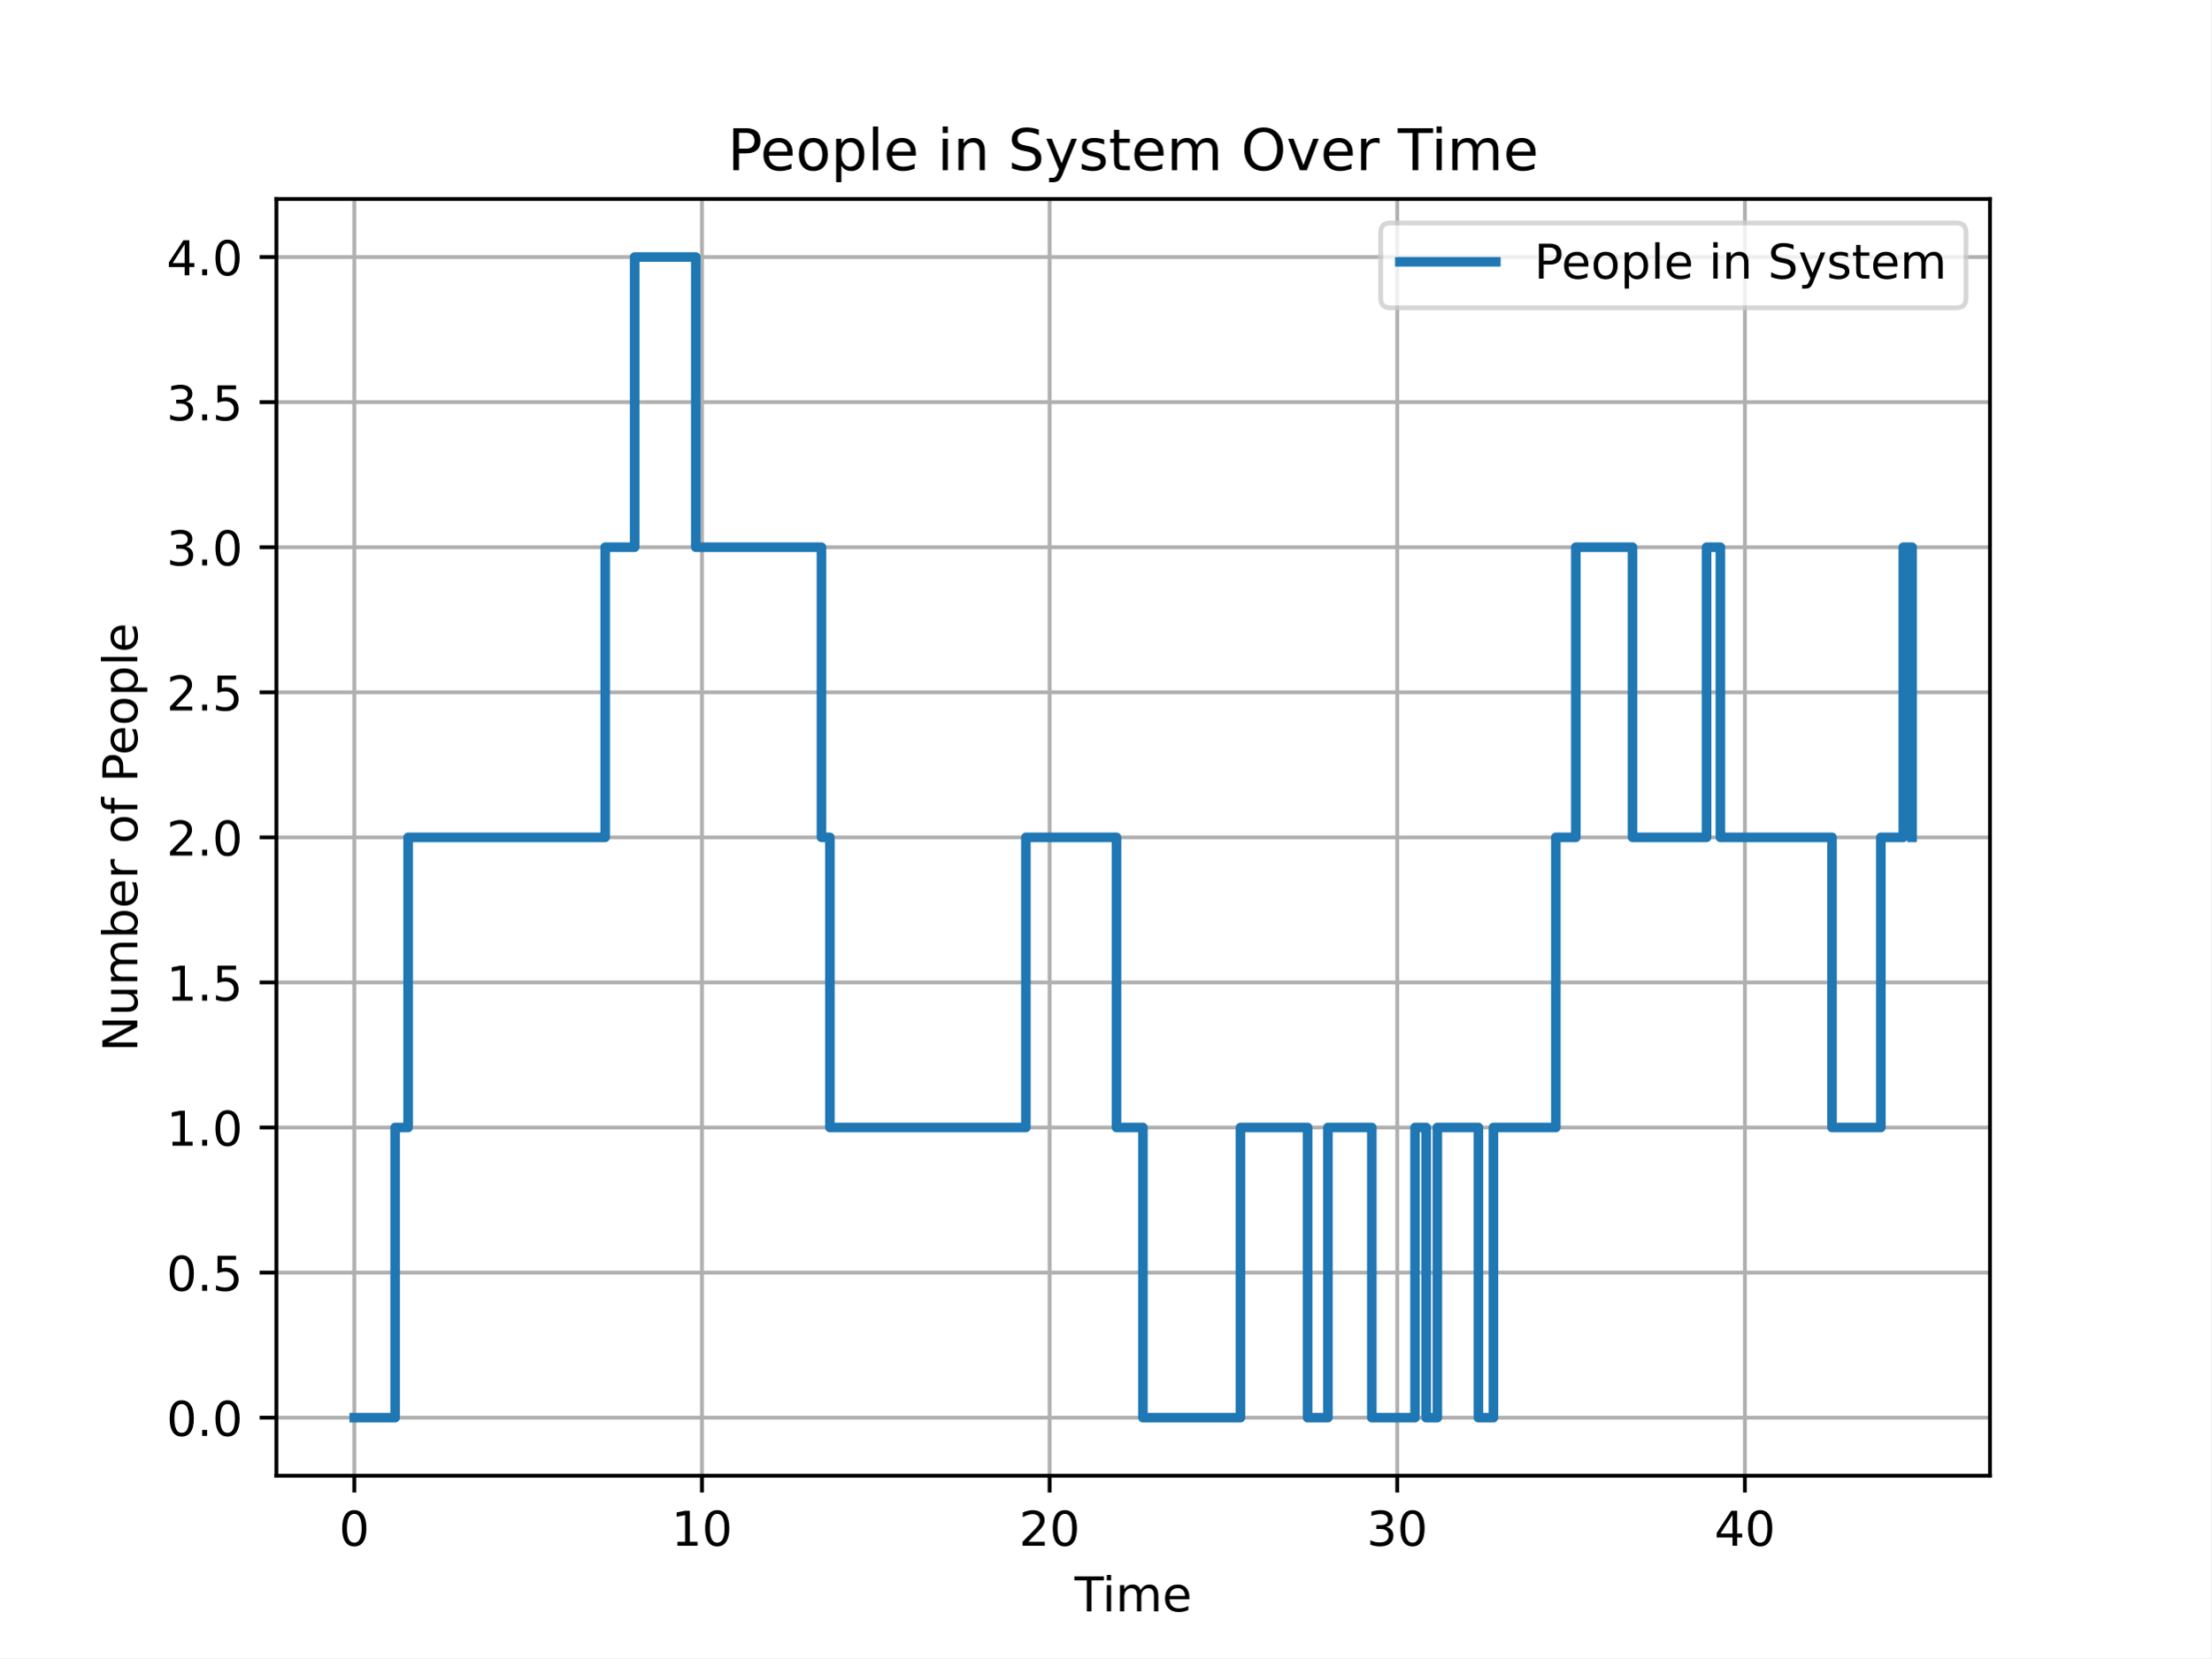
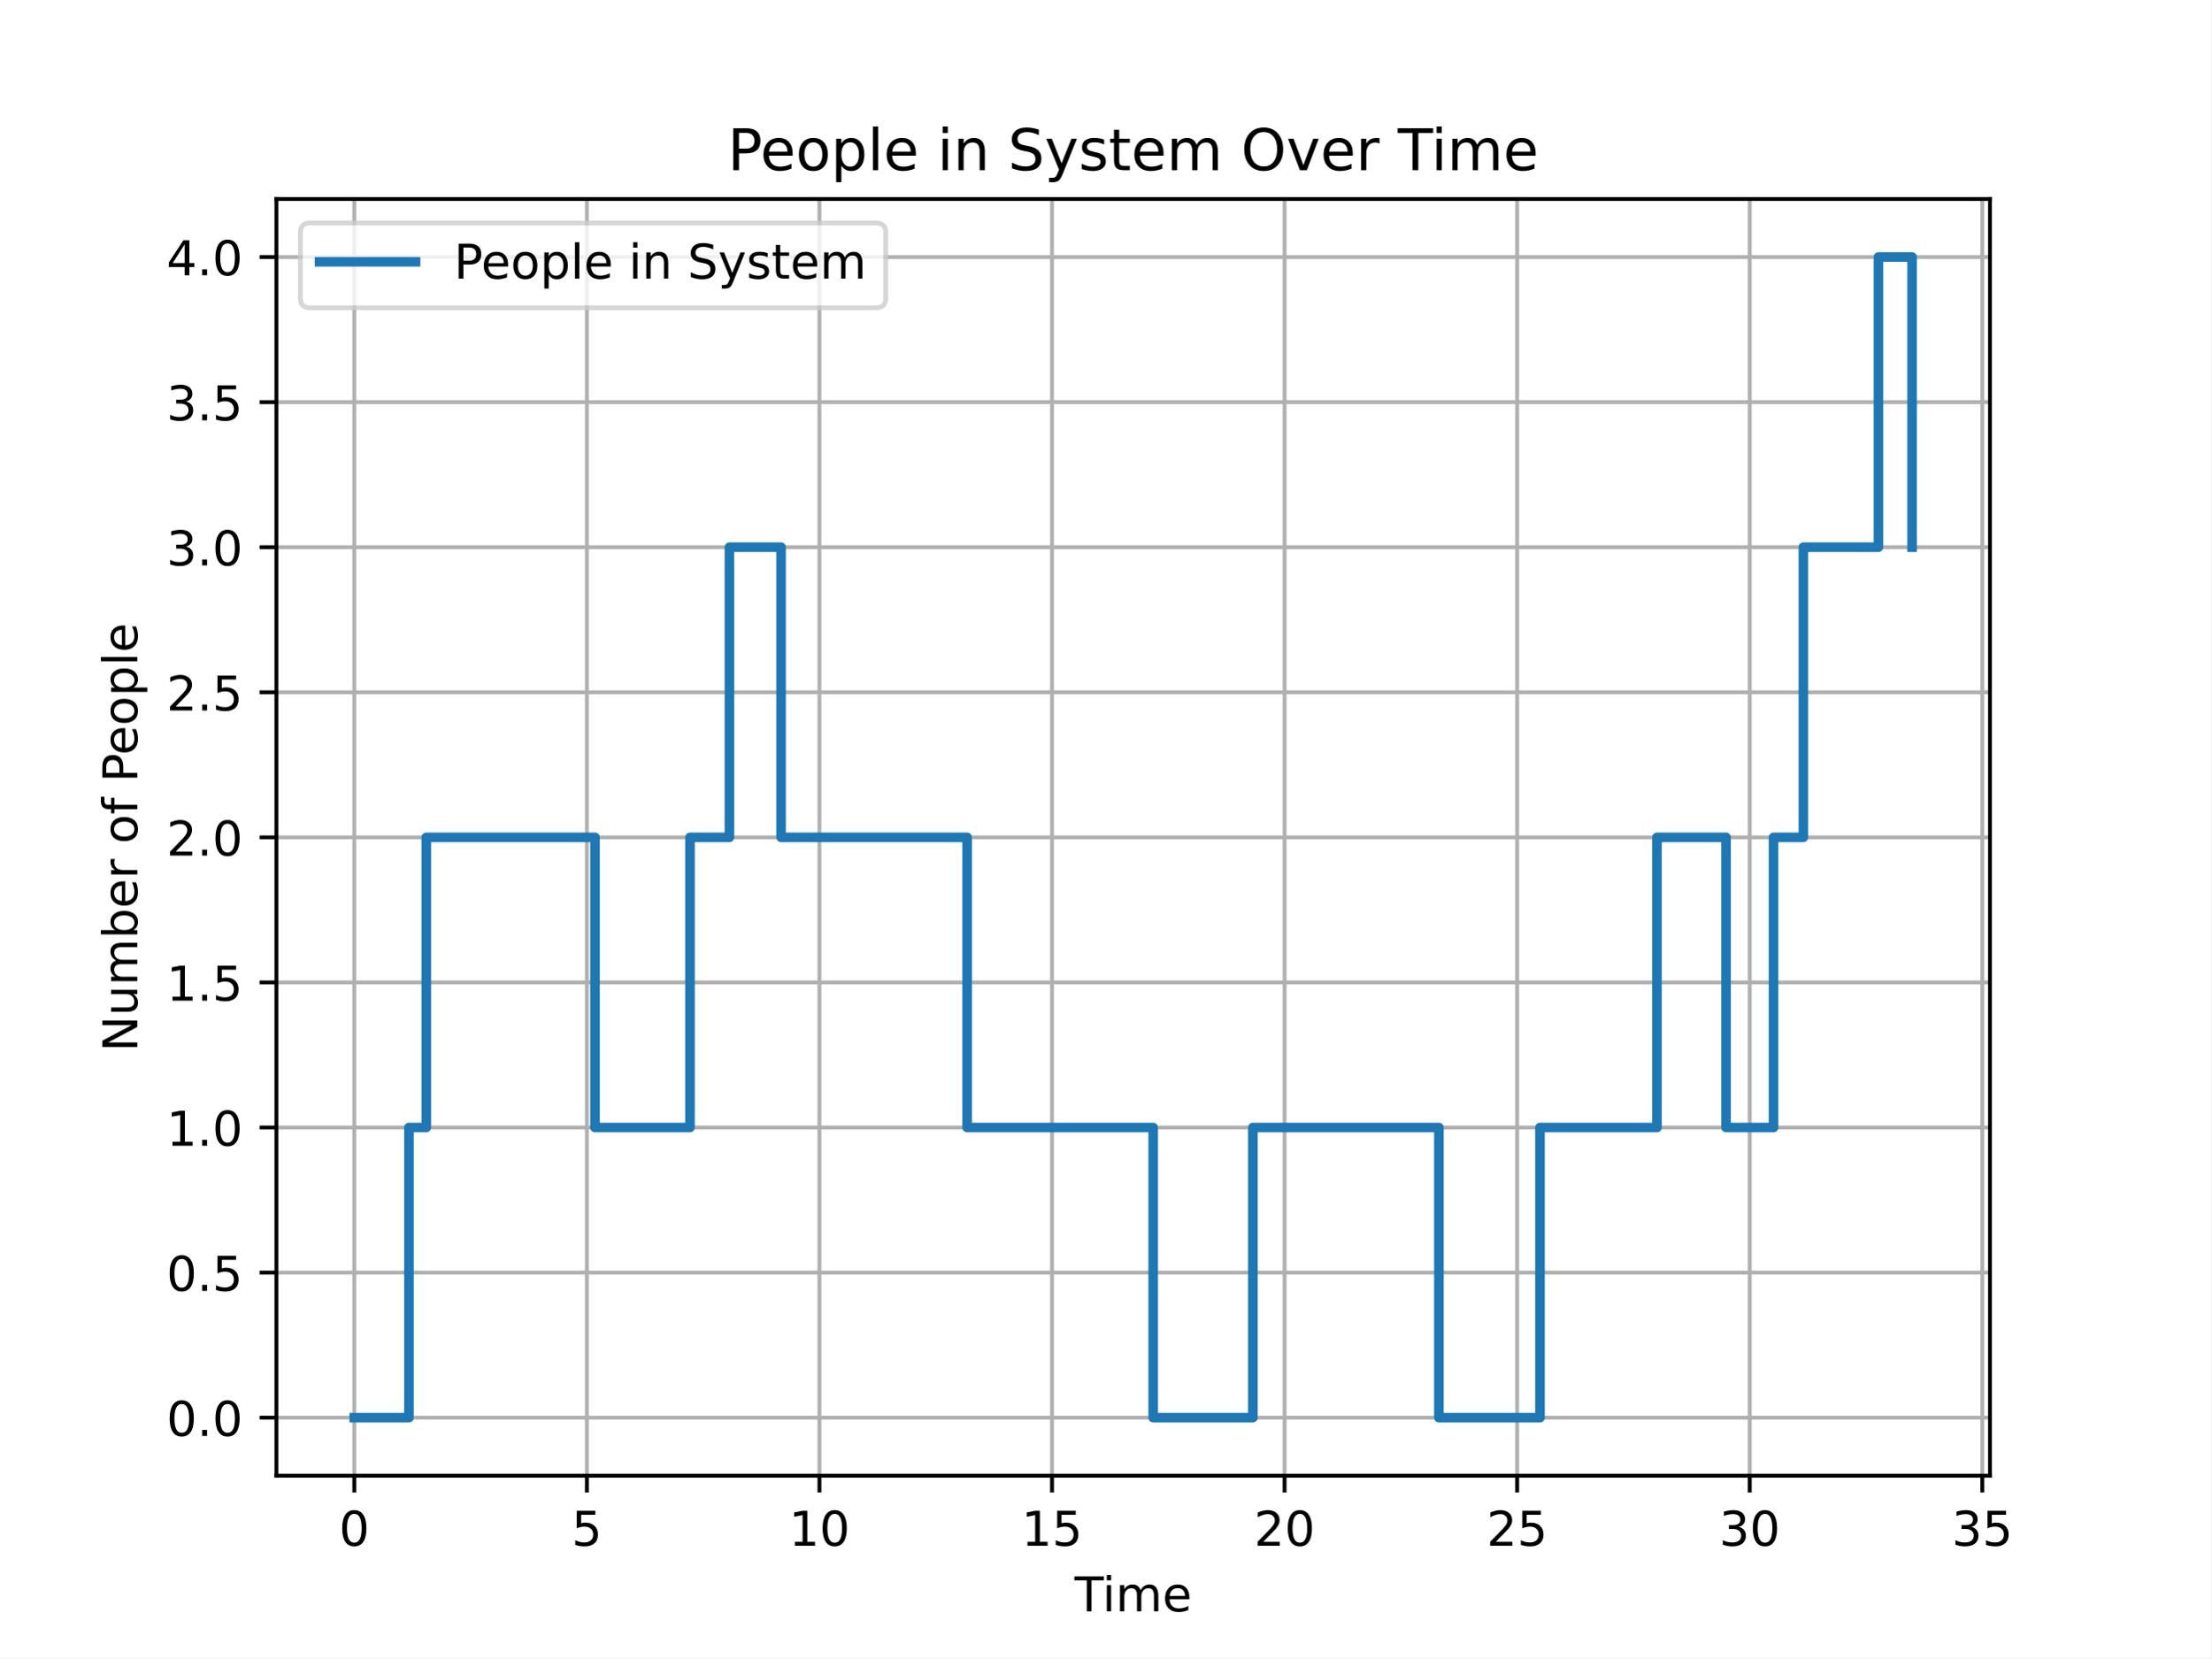
<svg xmlns="http://www.w3.org/2000/svg" xmlns:xlink="http://www.w3.org/1999/xlink" width="460.8pt" height="345.6pt" viewBox="0 0 460.8 345.6" version="1.1">
  <defs>
    <style type="text/css">*{stroke-linejoin: round; stroke-linecap: butt}</style>
  </defs>
  <g id="figure_1">
    <g id="patch_1">
      <path d="M 0 345.6  L 460.8 345.6  L 460.8 0  L 0 0  z " style="fill: #ffffff" />
    </g>
    <g id="axes_1">
      <g id="patch_2">
        <path d="M 57.6 307.584  L 414.72 307.584  L 414.72 41.472  L 57.6 41.472  z " style="fill: #ffffff" />
      </g>
      <g id="matplotlib.axis_1">
        <g id="xtick_1">
          <g id="line2d_1">
-             <path d="M 73.833 307.584  L 73.833 41.472  " clip-path="url(#p3718db6908)" style="fill: none; stroke: #b0b0b0; stroke-width: 0.8; stroke-linecap: square" />
+             <path d="M 73.833 307.584  L 73.833 41.472  " clip-path="url(#p8bc1767e5f)" style="fill: none; stroke: #b0b0b0; stroke-width: 0.8; stroke-linecap: square" />
          </g>
          <g id="line2d_2">
            <defs>
-               <path id="m9153ac87b7" d="M 0 0  L 0 3.5  " style="stroke: #000000; stroke-width: 0.8" />
+               <path id="md05940ccfe" d="M 0 0  L 0 3.5  " style="stroke: #000000; stroke-width: 0.8" />
            </defs>
            <g>
-               <use xlink:href="#m9153ac87b7" x="73.833" y="307.584" style="stroke: #000000; stroke-width: 0.8" />
+               <use xlink:href="#md05940ccfe" x="73.833" y="307.584" style="stroke: #000000; stroke-width: 0.8" />
            </g>
          </g>
          <g id="text_1">
            <g transform="translate(70.65148 322.1824) scale(0.1 -0.1)">
              <defs>
                <path id="DejaVuSans-30" d="M 2034 4250  Q 1547 4250 1301 3770  Q 1056 3291 1056 2328  Q 1056 1369 1301 889  Q 1547 409 2034 409  Q 2525 409 2770 889  Q 3016 1369 3016 2328  Q 3016 3291 2770 3770  Q 2525 4250 2034 4250  z M 2034 4750  Q 2819 4750 3233 4129  Q 3647 3509 3647 2328  Q 3647 1150 3233 529  Q 2819 -91 2034 -91  Q 1250 -91 836 529  Q 422 1150 422 2328  Q 422 3509 836 4129  Q 1250 4750 2034 4750  z " transform="scale(0.015625)" />
              </defs>
              <use xlink:href="#DejaVuSans-30" />
            </g>
          </g>
        </g>
        <g id="xtick_2">
          <g id="line2d_3">
-             <path d="M 146.285 307.584  L 146.285 41.472  " clip-path="url(#p3718db6908)" style="fill: none; stroke: #b0b0b0; stroke-width: 0.8; stroke-linecap: square" />
+             <path d="M 122.303 307.584  L 122.303 41.472  " clip-path="url(#p8bc1767e5f)" style="fill: none; stroke: #b0b0b0; stroke-width: 0.8; stroke-linecap: square" />
          </g>
          <g id="line2d_4">
            <g>
-               <use xlink:href="#m9153ac87b7" x="146.285" y="307.584" style="stroke: #000000; stroke-width: 0.8" />
+               <use xlink:href="#md05940ccfe" x="122.303" y="307.584" style="stroke: #000000; stroke-width: 0.8" />
            </g>
          </g>
          <g id="text_2">
-             <g transform="translate(139.9229 322.1824) scale(0.1 -0.1)">
+             <g transform="translate(119.1213 322.1824) scale(0.1 -0.1)">
+               <defs>
+                 <path id="DejaVuSans-35" d="M 691 4666  L 3169 4666  L 3169 4134  L 1269 4134  L 1269 2991  Q 1406 3038 1543 3061  Q 1681 3084 1819 3084  Q 2600 3084 3056 2656  Q 3513 2228 3513 1497  Q 3513 744 3044 326  Q 2575 -91 1722 -91  Q 1428 -91 1123 -41  Q 819 9 494 109  L 494 744  Q 775 591 1075 516  Q 1375 441 1709 441  Q 2250 441 2565 725  Q 2881 1009 2881 1497  Q 2881 1984 2565 2268  Q 2250 2553 1709 2553  Q 1456 2553 1204 2497  Q 953 2441 691 2322  L 691 4666  z " transform="scale(0.015625)" />
+               </defs>
+               <use xlink:href="#DejaVuSans-35" />
+             </g>
+           </g>
+         </g>
+         <g id="xtick_3">
+           <g id="line2d_5">
+             <path d="M 170.772 307.584  L 170.772 41.472  " clip-path="url(#p8bc1767e5f)" style="fill: none; stroke: #b0b0b0; stroke-width: 0.8; stroke-linecap: square" />
+           </g>
+           <g id="line2d_6">
+             <g>
+               <use xlink:href="#md05940ccfe" x="170.772" y="307.584" style="stroke: #000000; stroke-width: 0.8" />
+             </g>
+           </g>
+           <g id="text_3">
+             <g transform="translate(164.4099 322.1824) scale(0.1 -0.1)">
              <defs>
                <path id="DejaVuSans-31" d="M 794 531  L 1825 531  L 1825 4091  L 703 3866  L 703 4441  L 1819 4666  L 2450 4666  L 2450 531  L 3481 531  L 3481 0  L 794 0  L 794 531  z " transform="scale(0.015625)" />
              </defs>
              <use xlink:href="#DejaVuSans-31" />
              <use xlink:href="#DejaVuSans-30" x="63.623" />
            </g>
          </g>
        </g>
-         <g id="xtick_3">
-           <g id="line2d_5">
-             <path d="M 218.738 307.584  L 218.738 41.472  " clip-path="url(#p3718db6908)" style="fill: none; stroke: #b0b0b0; stroke-width: 0.8; stroke-linecap: square" />
-           </g>
-           <g id="line2d_6">
-             <g>
-               <use xlink:href="#m9153ac87b7" x="218.738" y="307.584" style="stroke: #000000; stroke-width: 0.8" />
-             </g>
-           </g>
-           <g id="text_3">
-             <g transform="translate(212.3755 322.1824) scale(0.1 -0.1)">
+         <g id="xtick_4">
+           <g id="line2d_7">
+             <path d="M 219.242 307.584  L 219.242 41.472  " clip-path="url(#p8bc1767e5f)" style="fill: none; stroke: #b0b0b0; stroke-width: 0.8; stroke-linecap: square" />
+           </g>
+           <g id="line2d_8">
+             <g>
+               <use xlink:href="#md05940ccfe" x="219.242" y="307.584" style="stroke: #000000; stroke-width: 0.8" />
+             </g>
+           </g>
+           <g id="text_4">
+             <g transform="translate(212.8798 322.1824) scale(0.1 -0.1)">
+               <use xlink:href="#DejaVuSans-31" />
+               <use xlink:href="#DejaVuSans-35" x="63.623" />
+             </g>
+           </g>
+         </g>
+         <g id="xtick_5">
+           <g id="line2d_9">
+             <path d="M 267.712 307.584  L 267.712 41.472  " clip-path="url(#p8bc1767e5f)" style="fill: none; stroke: #b0b0b0; stroke-width: 0.8; stroke-linecap: square" />
+           </g>
+           <g id="line2d_10">
+             <g>
+               <use xlink:href="#md05940ccfe" x="267.712" y="307.584" style="stroke: #000000; stroke-width: 0.8" />
+             </g>
+           </g>
+           <g id="text_5">
+             <g transform="translate(261.3497 322.1824) scale(0.1 -0.1)">
              <defs>
                <path id="DejaVuSans-32" d="M 1228 531  L 3431 531  L 3431 0  L 469 0  L 469 531  Q 828 903 1448 1529  Q 2069 2156 2228 2338  Q 2531 2678 2651 2914  Q 2772 3150 2772 3378  Q 2772 3750 2511 3984  Q 2250 4219 1831 4219  Q 1534 4219 1204 4116  Q 875 4013 500 3803  L 500 4441  Q 881 4594 1212 4672  Q 1544 4750 1819 4750  Q 2544 4750 2975 4387  Q 3406 4025 3406 3419  Q 3406 3131 3298 2873  Q 3191 2616 2906 2266  Q 2828 2175 2409 1742  Q 1991 1309 1228 531  z " transform="scale(0.015625)" />
              </defs>
              <use xlink:href="#DejaVuSans-32" />
              <use xlink:href="#DejaVuSans-30" x="63.623" />
            </g>
          </g>
        </g>
-         <g id="xtick_4">
-           <g id="line2d_7">
-             <path d="M 291.191 307.584  L 291.191 41.472  " clip-path="url(#p3718db6908)" style="fill: none; stroke: #b0b0b0; stroke-width: 0.8; stroke-linecap: square" />
-           </g>
-           <g id="line2d_8">
-             <g>
-               <use xlink:href="#m9153ac87b7" x="291.191" y="307.584" style="stroke: #000000; stroke-width: 0.8" />
-             </g>
-           </g>
-           <g id="text_4">
-             <g transform="translate(284.8282 322.1824) scale(0.1 -0.1)">
+         <g id="xtick_6">
+           <g id="line2d_11">
+             <path d="M 316.182 307.584  L 316.182 41.472  " clip-path="url(#p8bc1767e5f)" style="fill: none; stroke: #b0b0b0; stroke-width: 0.8; stroke-linecap: square" />
+           </g>
+           <g id="line2d_12">
+             <g>
+               <use xlink:href="#md05940ccfe" x="316.182" y="307.584" style="stroke: #000000; stroke-width: 0.8" />
+             </g>
+           </g>
+           <g id="text_6">
+             <g transform="translate(309.8195 322.1824) scale(0.1 -0.1)">
+               <use xlink:href="#DejaVuSans-32" />
+               <use xlink:href="#DejaVuSans-35" x="63.623" />
+             </g>
+           </g>
+         </g>
+         <g id="xtick_7">
+           <g id="line2d_13">
+             <path d="M 364.652 307.584  L 364.652 41.472  " clip-path="url(#p8bc1767e5f)" style="fill: none; stroke: #b0b0b0; stroke-width: 0.8; stroke-linecap: square" />
+           </g>
+           <g id="line2d_14">
+             <g>
+               <use xlink:href="#md05940ccfe" x="364.652" y="307.584" style="stroke: #000000; stroke-width: 0.8" />
+             </g>
+           </g>
+           <g id="text_7">
+             <g transform="translate(358.2894 322.1824) scale(0.1 -0.1)">
              <defs>
                <path id="DejaVuSans-33" d="M 2597 2516  Q 3050 2419 3304 2112  Q 3559 1806 3559 1356  Q 3559 666 3084 287  Q 2609 -91 1734 -91  Q 1441 -91 1130 -33  Q 819 25 488 141  L 488 750  Q 750 597 1062 519  Q 1375 441 1716 441  Q 2309 441 2620 675  Q 2931 909 2931 1356  Q 2931 1769 2642 2001  Q 2353 2234 1838 2234  L 1294 2234  L 1294 2753  L 1863 2753  Q 2328 2753 2575 2939  Q 2822 3125 2822 3475  Q 2822 3834 2567 4026  Q 2313 4219 1838 4219  Q 1578 4219 1281 4162  Q 984 4106 628 3988  L 628 4550  Q 988 4650 1302 4700  Q 1616 4750 1894 4750  Q 2613 4750 3031 4423  Q 3450 4097 3450 3541  Q 3450 3153 3228 2886  Q 3006 2619 2597 2516  z " transform="scale(0.015625)" />
              </defs>
              <use xlink:href="#DejaVuSans-33" />
              <use xlink:href="#DejaVuSans-30" x="63.623" />
            </g>
          </g>
        </g>
-         <g id="xtick_5">
-           <g id="line2d_9">
-             <path d="M 363.643 307.584  L 363.643 41.472  " clip-path="url(#p3718db6908)" style="fill: none; stroke: #b0b0b0; stroke-width: 0.8; stroke-linecap: square" />
-           </g>
-           <g id="line2d_10">
-             <g>
-               <use xlink:href="#m9153ac87b7" x="363.643" y="307.584" style="stroke: #000000; stroke-width: 0.8" />
-             </g>
-           </g>
-           <g id="text_5">
-             <g transform="translate(357.2809 322.1824) scale(0.1 -0.1)">
-               <defs>
-                 <path id="DejaVuSans-34" d="M 2419 4116  L 825 1625  L 2419 1625  L 2419 4116  z M 2253 4666  L 3047 4666  L 3047 1625  L 3713 1625  L 3713 1100  L 3047 1100  L 3047 0  L 2419 0  L 2419 1100  L 313 1100  L 313 1709  L 2253 4666  z " transform="scale(0.015625)" />
-               </defs>
-               <use xlink:href="#DejaVuSans-34" />
-               <use xlink:href="#DejaVuSans-30" x="63.623" />
-             </g>
-           </g>
-         </g>
-         <g id="text_6">
+         <g id="xtick_8">
+           <g id="line2d_15">
+             <path d="M 413.122 307.584  L 413.122 41.472  " clip-path="url(#p8bc1767e5f)" style="fill: none; stroke: #b0b0b0; stroke-width: 0.8; stroke-linecap: square" />
+           </g>
+           <g id="line2d_16">
+             <g>
+               <use xlink:href="#md05940ccfe" x="413.122" y="307.584" style="stroke: #000000; stroke-width: 0.8" />
+             </g>
+           </g>
+           <g id="text_8">
+             <g transform="translate(406.7593 322.1824) scale(0.1 -0.1)">
+               <use xlink:href="#DejaVuSans-33" />
+               <use xlink:href="#DejaVuSans-35" x="63.623" />
+             </g>
+           </g>
+         </g>
+         <g id="text_9">
          <g transform="translate(223.9264 335.8606) scale(0.1 -0.1)">
            <defs>
              <path id="DejaVuSans-54" d="M -19 4666  L 3928 4666  L 3928 4134  L 2272 4134  L 2272 0  L 1638 0  L 1638 4134  L -19 4134  L -19 4666  z " transform="scale(0.015625)" />
              <path id="DejaVuSans-69" d="M 603 3500  L 1178 3500  L 1178 0  L 603 0  L 603 3500  z M 603 4863  L 1178 4863  L 1178 4134  L 603 4134  L 603 4863  z " transform="scale(0.015625)" />
              <path id="DejaVuSans-6d" d="M 3328 2828  Q 3544 3216 3844 3400  Q 4144 3584 4550 3584  Q 5097 3584 5394 3201  Q 5691 2819 5691 2113  L 5691 0  L 5113 0  L 5113 2094  Q 5113 2597 4934 2840  Q 4756 3084 4391 3084  Q 3944 3084 3684 2787  Q 3425 2491 3425 1978  L 3425 0  L 2847 0  L 2847 2094  Q 2847 2600 2669 2842  Q 2491 3084 2119 3084  Q 1678 3084 1418 2786  Q 1159 2488 1159 1978  L 1159 0  L 581 0  L 581 3500  L 1159 3500  L 1159 2956  Q 1356 3278 1631 3431  Q 1906 3584 2284 3584  Q 2666 3584 2933 3390  Q 3200 3197 3328 2828  z " transform="scale(0.015625)" />
              <path id="DejaVuSans-65" d="M 3597 1894  L 3597 1613  L 953 1613  Q 991 1019 1311 708  Q 1631 397 2203 397  Q 2534 397 2845 478  Q 3156 559 3463 722  L 3463 178  Q 3153 47 2828 -22  Q 2503 -91 2169 -91  Q 1331 -91 842 396  Q 353 884 353 1716  Q 353 2575 817 3079  Q 1281 3584 2069 3584  Q 2775 3584 3186 3129  Q 3597 2675 3597 1894  z M 3022 2063  Q 3016 2534 2758 2815  Q 2500 3097 2075 3097  Q 1594 3097 1305 2825  Q 1016 2553 972 2059  L 3022 2063  z " transform="scale(0.015625)" />
            </defs>
            <use xlink:href="#DejaVuSans-54" />
            <use xlink:href="#DejaVuSans-69" x="57.959" />
            <use xlink:href="#DejaVuSans-6d" x="85.742" />
            <use xlink:href="#DejaVuSans-65" x="183.154" />
          </g>
        </g>
      </g>
      <g id="matplotlib.axis_2">
        <g id="ytick_1">
-           <g id="line2d_11">
-             <path d="M 57.6 295.488  L 414.72 295.488  " clip-path="url(#p3718db6908)" style="fill: none; stroke: #b0b0b0; stroke-width: 0.8; stroke-linecap: square" />
-           </g>
-           <g id="line2d_12">
+           <g id="line2d_17">
+             <path d="M 57.6 295.488  L 414.72 295.488  " clip-path="url(#p8bc1767e5f)" style="fill: none; stroke: #b0b0b0; stroke-width: 0.8; stroke-linecap: square" />
+           </g>
+           <g id="line2d_18">
            <defs>
-               <path id="m7c1b56e1f2" d="M 0 0  L -3.5 0  " style="stroke: #000000; stroke-width: 0.8" />
+               <path id="mb985c9fc45" d="M 0 0  L -3.5 0  " style="stroke: #000000; stroke-width: 0.8" />
            </defs>
            <g>
-               <use xlink:href="#m7c1b56e1f2" x="57.6" y="295.488" style="stroke: #000000; stroke-width: 0.8" />
-             </g>
-           </g>
-           <g id="text_7">
+               <use xlink:href="#mb985c9fc45" x="57.6" y="295.488" style="stroke: #000000; stroke-width: 0.8" />
+             </g>
+           </g>
+           <g id="text_10">
            <g transform="translate(34.69687 299.2872) scale(0.1 -0.1)">
              <defs>
                <path id="DejaVuSans-2e" d="M 684 794  L 1344 794  L 1344 0  L 684 0  L 684 794  z " transform="scale(0.015625)" />
              </defs>
              <use xlink:href="#DejaVuSans-30" />
              <use xlink:href="#DejaVuSans-2e" x="63.623" />
              <use xlink:href="#DejaVuSans-30" x="95.41" />
            </g>
          </g>
        </g>
        <g id="ytick_2">
-           <g id="line2d_13">
-             <path d="M 57.6 265.248  L 414.72 265.248  " clip-path="url(#p3718db6908)" style="fill: none; stroke: #b0b0b0; stroke-width: 0.8; stroke-linecap: square" />
-           </g>
-           <g id="line2d_14">
-             <g>
-               <use xlink:href="#m7c1b56e1f2" x="57.6" y="265.248" style="stroke: #000000; stroke-width: 0.8" />
-             </g>
-           </g>
-           <g id="text_8">
+           <g id="line2d_19">
+             <path d="M 57.6 265.248  L 414.72 265.248  " clip-path="url(#p8bc1767e5f)" style="fill: none; stroke: #b0b0b0; stroke-width: 0.8; stroke-linecap: square" />
+           </g>
+           <g id="line2d_20">
+             <g>
+               <use xlink:href="#mb985c9fc45" x="57.6" y="265.248" style="stroke: #000000; stroke-width: 0.8" />
+             </g>
+           </g>
+           <g id="text_11">
            <g transform="translate(34.69687 269.0472) scale(0.1 -0.1)">
-               <defs>
-                 <path id="DejaVuSans-35" d="M 691 4666  L 3169 4666  L 3169 4134  L 1269 4134  L 1269 2991  Q 1406 3038 1543 3061  Q 1681 3084 1819 3084  Q 2600 3084 3056 2656  Q 3513 2228 3513 1497  Q 3513 744 3044 326  Q 2575 -91 1722 -91  Q 1428 -91 1123 -41  Q 819 9 494 109  L 494 744  Q 775 591 1075 516  Q 1375 441 1709 441  Q 2250 441 2565 725  Q 2881 1009 2881 1497  Q 2881 1984 2565 2268  Q 2250 2553 1709 2553  Q 1456 2553 1204 2497  Q 953 2441 691 2322  L 691 4666  z " transform="scale(0.015625)" />
-               </defs>
              <use xlink:href="#DejaVuSans-30" />
              <use xlink:href="#DejaVuSans-2e" x="63.623" />
              <use xlink:href="#DejaVuSans-35" x="95.41" />
            </g>
          </g>
        </g>
        <g id="ytick_3">
-           <g id="line2d_15">
-             <path d="M 57.6 235.008  L 414.72 235.008  " clip-path="url(#p3718db6908)" style="fill: none; stroke: #b0b0b0; stroke-width: 0.8; stroke-linecap: square" />
-           </g>
-           <g id="line2d_16">
-             <g>
-               <use xlink:href="#m7c1b56e1f2" x="57.6" y="235.008" style="stroke: #000000; stroke-width: 0.8" />
-             </g>
-           </g>
-           <g id="text_9">
+           <g id="line2d_21">
+             <path d="M 57.6 235.008  L 414.72 235.008  " clip-path="url(#p8bc1767e5f)" style="fill: none; stroke: #b0b0b0; stroke-width: 0.8; stroke-linecap: square" />
+           </g>
+           <g id="line2d_22">
+             <g>
+               <use xlink:href="#mb985c9fc45" x="57.6" y="235.008" style="stroke: #000000; stroke-width: 0.8" />
+             </g>
+           </g>
+           <g id="text_12">
            <g transform="translate(34.69687 238.8072) scale(0.1 -0.1)">
              <use xlink:href="#DejaVuSans-31" />
              <use xlink:href="#DejaVuSans-2e" x="63.623" />
              <use xlink:href="#DejaVuSans-30" x="95.41" />
            </g>
          </g>
        </g>
        <g id="ytick_4">
-           <g id="line2d_17">
-             <path d="M 57.6 204.768  L 414.72 204.768  " clip-path="url(#p3718db6908)" style="fill: none; stroke: #b0b0b0; stroke-width: 0.8; stroke-linecap: square" />
-           </g>
-           <g id="line2d_18">
-             <g>
-               <use xlink:href="#m7c1b56e1f2" x="57.6" y="204.768" style="stroke: #000000; stroke-width: 0.8" />
-             </g>
-           </g>
-           <g id="text_10">
+           <g id="line2d_23">
+             <path d="M 57.6 204.768  L 414.72 204.768  " clip-path="url(#p8bc1767e5f)" style="fill: none; stroke: #b0b0b0; stroke-width: 0.8; stroke-linecap: square" />
+           </g>
+           <g id="line2d_24">
+             <g>
+               <use xlink:href="#mb985c9fc45" x="57.6" y="204.768" style="stroke: #000000; stroke-width: 0.8" />
+             </g>
+           </g>
+           <g id="text_13">
            <g transform="translate(34.69687 208.5672) scale(0.1 -0.1)">
              <use xlink:href="#DejaVuSans-31" />
              <use xlink:href="#DejaVuSans-2e" x="63.623" />
              <use xlink:href="#DejaVuSans-35" x="95.41" />
            </g>
          </g>
        </g>
        <g id="ytick_5">
-           <g id="line2d_19">
-             <path d="M 57.6 174.528  L 414.72 174.528  " clip-path="url(#p3718db6908)" style="fill: none; stroke: #b0b0b0; stroke-width: 0.8; stroke-linecap: square" />
-           </g>
-           <g id="line2d_20">
-             <g>
-               <use xlink:href="#m7c1b56e1f2" x="57.6" y="174.528" style="stroke: #000000; stroke-width: 0.8" />
-             </g>
-           </g>
-           <g id="text_11">
+           <g id="line2d_25">
+             <path d="M 57.6 174.528  L 414.72 174.528  " clip-path="url(#p8bc1767e5f)" style="fill: none; stroke: #b0b0b0; stroke-width: 0.8; stroke-linecap: square" />
+           </g>
+           <g id="line2d_26">
+             <g>
+               <use xlink:href="#mb985c9fc45" x="57.6" y="174.528" style="stroke: #000000; stroke-width: 0.8" />
+             </g>
+           </g>
+           <g id="text_14">
            <g transform="translate(34.69687 178.3272) scale(0.1 -0.1)">
              <use xlink:href="#DejaVuSans-32" />
              <use xlink:href="#DejaVuSans-2e" x="63.623" />
              <use xlink:href="#DejaVuSans-30" x="95.41" />
            </g>
          </g>
        </g>
        <g id="ytick_6">
-           <g id="line2d_21">
-             <path d="M 57.6 144.288  L 414.72 144.288  " clip-path="url(#p3718db6908)" style="fill: none; stroke: #b0b0b0; stroke-width: 0.8; stroke-linecap: square" />
-           </g>
-           <g id="line2d_22">
-             <g>
-               <use xlink:href="#m7c1b56e1f2" x="57.6" y="144.288" style="stroke: #000000; stroke-width: 0.8" />
-             </g>
-           </g>
-           <g id="text_12">
+           <g id="line2d_27">
+             <path d="M 57.6 144.288  L 414.72 144.288  " clip-path="url(#p8bc1767e5f)" style="fill: none; stroke: #b0b0b0; stroke-width: 0.8; stroke-linecap: square" />
+           </g>
+           <g id="line2d_28">
+             <g>
+               <use xlink:href="#mb985c9fc45" x="57.6" y="144.288" style="stroke: #000000; stroke-width: 0.8" />
+             </g>
+           </g>
+           <g id="text_15">
            <g transform="translate(34.69687 148.0872) scale(0.1 -0.1)">
              <use xlink:href="#DejaVuSans-32" />
              <use xlink:href="#DejaVuSans-2e" x="63.623" />
              <use xlink:href="#DejaVuSans-35" x="95.41" />
            </g>
          </g>
        </g>
        <g id="ytick_7">
-           <g id="line2d_23">
-             <path d="M 57.6 114.048  L 414.72 114.048  " clip-path="url(#p3718db6908)" style="fill: none; stroke: #b0b0b0; stroke-width: 0.8; stroke-linecap: square" />
-           </g>
-           <g id="line2d_24">
-             <g>
-               <use xlink:href="#m7c1b56e1f2" x="57.6" y="114.048" style="stroke: #000000; stroke-width: 0.8" />
-             </g>
-           </g>
-           <g id="text_13">
+           <g id="line2d_29">
+             <path d="M 57.6 114.048  L 414.72 114.048  " clip-path="url(#p8bc1767e5f)" style="fill: none; stroke: #b0b0b0; stroke-width: 0.8; stroke-linecap: square" />
+           </g>
+           <g id="line2d_30">
+             <g>
+               <use xlink:href="#mb985c9fc45" x="57.6" y="114.048" style="stroke: #000000; stroke-width: 0.8" />
+             </g>
+           </g>
+           <g id="text_16">
            <g transform="translate(34.69687 117.8472) scale(0.1 -0.1)">
              <use xlink:href="#DejaVuSans-33" />
              <use xlink:href="#DejaVuSans-2e" x="63.623" />
              <use xlink:href="#DejaVuSans-30" x="95.41" />
            </g>
          </g>
        </g>
        <g id="ytick_8">
-           <g id="line2d_25">
-             <path d="M 57.6 83.808  L 414.72 83.808  " clip-path="url(#p3718db6908)" style="fill: none; stroke: #b0b0b0; stroke-width: 0.8; stroke-linecap: square" />
-           </g>
-           <g id="line2d_26">
-             <g>
-               <use xlink:href="#m7c1b56e1f2" x="57.6" y="83.808" style="stroke: #000000; stroke-width: 0.8" />
-             </g>
-           </g>
-           <g id="text_14">
+           <g id="line2d_31">
+             <path d="M 57.6 83.808  L 414.72 83.808  " clip-path="url(#p8bc1767e5f)" style="fill: none; stroke: #b0b0b0; stroke-width: 0.8; stroke-linecap: square" />
+           </g>
+           <g id="line2d_32">
+             <g>
+               <use xlink:href="#mb985c9fc45" x="57.6" y="83.808" style="stroke: #000000; stroke-width: 0.8" />
+             </g>
+           </g>
+           <g id="text_17">
            <g transform="translate(34.69687 87.60722) scale(0.1 -0.1)">
              <use xlink:href="#DejaVuSans-33" />
              <use xlink:href="#DejaVuSans-2e" x="63.623" />
              <use xlink:href="#DejaVuSans-35" x="95.41" />
            </g>
          </g>
        </g>
        <g id="ytick_9">
-           <g id="line2d_27">
-             <path d="M 57.6 53.568  L 414.72 53.568  " clip-path="url(#p3718db6908)" style="fill: none; stroke: #b0b0b0; stroke-width: 0.8; stroke-linecap: square" />
-           </g>
-           <g id="line2d_28">
-             <g>
-               <use xlink:href="#m7c1b56e1f2" x="57.6" y="53.568" style="stroke: #000000; stroke-width: 0.8" />
-             </g>
-           </g>
-           <g id="text_15">
+           <g id="line2d_33">
+             <path d="M 57.6 53.568  L 414.72 53.568  " clip-path="url(#p8bc1767e5f)" style="fill: none; stroke: #b0b0b0; stroke-width: 0.8; stroke-linecap: square" />
+           </g>
+           <g id="line2d_34">
+             <g>
+               <use xlink:href="#mb985c9fc45" x="57.6" y="53.568" style="stroke: #000000; stroke-width: 0.8" />
+             </g>
+           </g>
+           <g id="text_18">
            <g transform="translate(34.69687 57.36722) scale(0.1 -0.1)">
+               <defs>
+                 <path id="DejaVuSans-34" d="M 2419 4116  L 825 1625  L 2419 1625  L 2419 4116  z M 2253 4666  L 3047 4666  L 3047 1625  L 3713 1625  L 3713 1100  L 3047 1100  L 3047 0  L 2419 0  L 2419 1100  L 313 1100  L 313 1709  L 2253 4666  z " transform="scale(0.015625)" />
+               </defs>
              <use xlink:href="#DejaVuSans-34" />
              <use xlink:href="#DejaVuSans-2e" x="63.623" />
              <use xlink:href="#DejaVuSans-30" x="95.41" />
            </g>
          </g>
        </g>
-         <g id="text_16">
+         <g id="text_19">
          <g transform="translate(28.61719 219.221) rotate(-90) scale(0.1 -0.1)">
            <defs>
              <path id="DejaVuSans-4e" d="M 628 4666  L 1478 4666  L 3547 763  L 3547 4666  L 4159 4666  L 4159 0  L 3309 0  L 1241 3903  L 1241 0  L 628 0  L 628 4666  z " transform="scale(0.015625)" />
              <path id="DejaVuSans-75" d="M 544 1381  L 544 3500  L 1119 3500  L 1119 1403  Q 1119 906 1312 657  Q 1506 409 1894 409  Q 2359 409 2629 706  Q 2900 1003 2900 1516  L 2900 3500  L 3475 3500  L 3475 0  L 2900 0  L 2900 538  Q 2691 219 2414 64  Q 2138 -91 1772 -91  Q 1169 -91 856 284  Q 544 659 544 1381  z M 1991 3584  L 1991 3584  z " transform="scale(0.015625)" />
              <path id="DejaVuSans-62" d="M 3116 1747  Q 3116 2381 2855 2742  Q 2594 3103 2138 3103  Q 1681 3103 1420 2742  Q 1159 2381 1159 1747  Q 1159 1113 1420 752  Q 1681 391 2138 391  Q 2594 391 2855 752  Q 3116 1113 3116 1747  z M 1159 2969  Q 1341 3281 1617 3432  Q 1894 3584 2278 3584  Q 2916 3584 3314 3078  Q 3713 2572 3713 1747  Q 3713 922 3314 415  Q 2916 -91 2278 -91  Q 1894 -91 1617 61  Q 1341 213 1159 525  L 1159 0  L 581 0  L 581 4863  L 1159 4863  L 1159 2969  z " transform="scale(0.015625)" />
              <path id="DejaVuSans-72" d="M 2631 2963  Q 2534 3019 2420 3045  Q 2306 3072 2169 3072  Q 1681 3072 1420 2755  Q 1159 2438 1159 1844  L 1159 0  L 581 0  L 581 3500  L 1159 3500  L 1159 2956  Q 1341 3275 1631 3429  Q 1922 3584 2338 3584  Q 2397 3584 2469 3576  Q 2541 3569 2628 3553  L 2631 2963  z " transform="scale(0.015625)" />
              <path id="DejaVuSans-20" transform="scale(0.015625)" />
              <path id="DejaVuSans-6f" d="M 1959 3097  Q 1497 3097 1228 2736  Q 959 2375 959 1747  Q 959 1119 1226 758  Q 1494 397 1959 397  Q 2419 397 2687 759  Q 2956 1122 2956 1747  Q 2956 2369 2687 2733  Q 2419 3097 1959 3097  z M 1959 3584  Q 2709 3584 3137 3096  Q 3566 2609 3566 1747  Q 3566 888 3137 398  Q 2709 -91 1959 -91  Q 1206 -91 779 398  Q 353 888 353 1747  Q 353 2609 779 3096  Q 1206 3584 1959 3584  z " transform="scale(0.015625)" />
              <path id="DejaVuSans-66" d="M 2375 4863  L 2375 4384  L 1825 4384  Q 1516 4384 1395 4259  Q 1275 4134 1275 3809  L 1275 3500  L 2222 3500  L 2222 3053  L 1275 3053  L 1275 0  L 697 0  L 697 3053  L 147 3053  L 147 3500  L 697 3500  L 697 3744  Q 697 4328 969 4595  Q 1241 4863 1831 4863  L 2375 4863  z " transform="scale(0.015625)" />
              <path id="DejaVuSans-50" d="M 1259 4147  L 1259 2394  L 2053 2394  Q 2494 2394 2734 2622  Q 2975 2850 2975 3272  Q 2975 3691 2734 3919  Q 2494 4147 2053 4147  L 1259 4147  z M 628 4666  L 2053 4666  Q 2838 4666 3239 4311  Q 3641 3956 3641 3272  Q 3641 2581 3239 2228  Q 2838 1875 2053 1875  L 1259 1875  L 1259 0  L 628 0  L 628 4666  z " transform="scale(0.015625)" />
              <path id="DejaVuSans-70" d="M 1159 525  L 1159 -1331  L 581 -1331  L 581 3500  L 1159 3500  L 1159 2969  Q 1341 3281 1617 3432  Q 1894 3584 2278 3584  Q 2916 3584 3314 3078  Q 3713 2572 3713 1747  Q 3713 922 3314 415  Q 2916 -91 2278 -91  Q 1894 -91 1617 61  Q 1341 213 1159 525  z M 3116 1747  Q 3116 2381 2855 2742  Q 2594 3103 2138 3103  Q 1681 3103 1420 2742  Q 1159 2381 1159 1747  Q 1159 1113 1420 752  Q 1681 391 2138 391  Q 2594 391 2855 752  Q 3116 1113 3116 1747  z " transform="scale(0.015625)" />
              <path id="DejaVuSans-6c" d="M 603 4863  L 1178 4863  L 1178 0  L 603 0  L 603 4863  z " transform="scale(0.015625)" />
            </defs>
            <use xlink:href="#DejaVuSans-4e" />
            <use xlink:href="#DejaVuSans-75" x="74.805" />
            <use xlink:href="#DejaVuSans-6d" x="138.184" />
            <use xlink:href="#DejaVuSans-62" x="235.596" />
            <use xlink:href="#DejaVuSans-65" x="299.072" />
            <use xlink:href="#DejaVuSans-72" x="360.596" />
            <use xlink:href="#DejaVuSans-20" x="401.709" />
            <use xlink:href="#DejaVuSans-6f" x="433.496" />
            <use xlink:href="#DejaVuSans-66" x="494.678" />
            <use xlink:href="#DejaVuSans-20" x="529.883" />
            <use xlink:href="#DejaVuSans-50" x="561.67" />
            <use xlink:href="#DejaVuSans-65" x="618.348" />
            <use xlink:href="#DejaVuSans-6f" x="679.871" />
            <use xlink:href="#DejaVuSans-70" x="741.053" />
            <use xlink:href="#DejaVuSans-6c" x="804.529" />
            <use xlink:href="#DejaVuSans-65" x="832.312" />
          </g>
        </g>
      </g>
-       <g id="line2d_29">
-         <path d="M 73.833 295.488  L 82.346 295.488  L 82.346 235.008  L 85.05 235.008  L 85.05 174.528  L 126.122 174.528  L 126.122 114.048  L 132.264 114.048  L 132.264 53.568  L 145.003 53.568  L 145.003 114.048  L 171.194 114.048  L 171.194 174.528  L 172.949 174.528  L 172.949 235.008  L 213.796 235.008  L 213.796 174.528  L 232.681 174.528  L 232.681 235.008  L 238.19 235.008  L 238.19 295.488  L 258.517 295.488  L 258.517 235.008  L 272.509 235.008  L 272.509 295.488  L 276.738 295.488  L 276.738 235.008  L 285.892 235.008  L 285.892 295.488  L 294.894 295.488  L 294.894 235.008  L 297.221 235.008  L 297.221 295.488  L 299.541 295.488  L 299.541 235.008  L 308.111 235.008  L 308.111 295.488  L 311.237 295.488  L 311.237 235.008  L 324.241 235.008  L 324.241 174.528  L 328.406 174.528  L 328.406 114.048  L 340.224 114.048  L 340.224 174.528  L 355.657 174.528  L 355.657 114.048  L 358.534 114.048  L 358.534 174.528  L 381.797 174.528  L 381.797 235.008  L 391.978 235.008  L 391.978 174.528  L 396.652 174.528  L 396.652 114.048  L 398.487 114.048  L 398.487 174.528  L 398.487 174.528  L 398.487 174.528  " clip-path="url(#p3718db6908)" style="fill: none; stroke: #1f77b4; stroke-width: 2; stroke-linecap: square" />
+       <g id="line2d_35">
+         <path d="M 73.833 295.488  L 85.224 295.488  L 85.224 235.008  L 88.841 235.008  L 88.841 174.528  L 124 174.528  L 124 235.008  L 143.794 235.008  L 143.794 174.528  L 152.012 174.528  L 152.012 114.048  L 162.776 114.048  L 162.776 174.528  L 201.552 174.528  L 201.552 235.008  L 240.327 235.008  L 240.327 295.488  L 261.1 295.488  L 261.1 235.008  L 299.876 235.008  L 299.876 295.488  L 320.935 295.488  L 320.935 235.008  L 345.315 235.008  L 345.315 174.528  L 359.711 174.528  L 359.711 235.008  L 369.607 235.008  L 369.607 174.528  L 375.825 174.528  L 375.825 114.048  L 391.473 114.048  L 391.473 53.568  L 398.487 53.568  L 398.487 114.048  " clip-path="url(#p8bc1767e5f)" style="fill: none; stroke: #1f77b4; stroke-width: 2; stroke-linecap: square" />
      </g>
      <g id="patch_3">
        <path d="M 57.6 307.584  L 57.6 41.472  " style="fill: none; stroke: #000000; stroke-width: 0.8; stroke-linejoin: miter; stroke-linecap: square" />
      </g>
      <g id="patch_4">
        <path d="M 414.72 307.584  L 414.72 41.472  " style="fill: none; stroke: #000000; stroke-width: 0.8; stroke-linejoin: miter; stroke-linecap: square" />
      </g>
      <g id="patch_5">
        <path d="M 57.6 307.584  L 414.72 307.584  " style="fill: none; stroke: #000000; stroke-width: 0.8; stroke-linejoin: miter; stroke-linecap: square" />
      </g>
      <g id="patch_6">
        <path d="M 57.6 41.472  L 414.72 41.472  " style="fill: none; stroke: #000000; stroke-width: 0.8; stroke-linejoin: miter; stroke-linecap: square" />
      </g>
-       <g id="text_17">
+       <g id="text_20">
        <g transform="translate(151.6444 35.472) scale(0.12 -0.12)">
          <defs>
            <path id="DejaVuSans-6e" d="M 3513 2113  L 3513 0  L 2938 0  L 2938 2094  Q 2938 2591 2744 2837  Q 2550 3084 2163 3084  Q 1697 3084 1428 2787  Q 1159 2491 1159 1978  L 1159 0  L 581 0  L 581 3500  L 1159 3500  L 1159 2956  Q 1366 3272 1645 3428  Q 1925 3584 2291 3584  Q 2894 3584 3203 3211  Q 3513 2838 3513 2113  z " transform="scale(0.015625)" />
            <path id="DejaVuSans-53" d="M 3425 4513  L 3425 3897  Q 3066 4069 2747 4153  Q 2428 4238 2131 4238  Q 1616 4238 1336 4038  Q 1056 3838 1056 3469  Q 1056 3159 1242 3001  Q 1428 2844 1947 2747  L 2328 2669  Q 3034 2534 3370 2195  Q 3706 1856 3706 1288  Q 3706 609 3251 259  Q 2797 -91 1919 -91  Q 1588 -91 1214 -16  Q 841 59 441 206  L 441 856  Q 825 641 1194 531  Q 1563 422 1919 422  Q 2459 422 2753 634  Q 3047 847 3047 1241  Q 3047 1584 2836 1778  Q 2625 1972 2144 2069  L 1759 2144  Q 1053 2284 737 2584  Q 422 2884 422 3419  Q 422 4038 858 4394  Q 1294 4750 2059 4750  Q 2388 4750 2728 4690  Q 3069 4631 3425 4513  z " transform="scale(0.015625)" />
            <path id="DejaVuSans-79" d="M 2059 -325  Q 1816 -950 1584 -1140  Q 1353 -1331 966 -1331  L 506 -1331  L 506 -850  L 844 -850  Q 1081 -850 1212 -737  Q 1344 -625 1503 -206  L 1606 56  L 191 3500  L 800 3500  L 1894 763  L 2988 3500  L 3597 3500  L 2059 -325  z " transform="scale(0.015625)" />
            <path id="DejaVuSans-73" d="M 2834 3397  L 2834 2853  Q 2591 2978 2328 3040  Q 2066 3103 1784 3103  Q 1356 3103 1142 2972  Q 928 2841 928 2578  Q 928 2378 1081 2264  Q 1234 2150 1697 2047  L 1894 2003  Q 2506 1872 2764 1633  Q 3022 1394 3022 966  Q 3022 478 2636 193  Q 2250 -91 1575 -91  Q 1294 -91 989 -36  Q 684 19 347 128  L 347 722  Q 666 556 975 473  Q 1284 391 1588 391  Q 1994 391 2212 530  Q 2431 669 2431 922  Q 2431 1156 2273 1281  Q 2116 1406 1581 1522  L 1381 1569  Q 847 1681 609 1914  Q 372 2147 372 2553  Q 372 3047 722 3315  Q 1072 3584 1716 3584  Q 2034 3584 2315 3537  Q 2597 3491 2834 3397  z " transform="scale(0.015625)" />
            <path id="DejaVuSans-74" d="M 1172 4494  L 1172 3500  L 2356 3500  L 2356 3053  L 1172 3053  L 1172 1153  Q 1172 725 1289 603  Q 1406 481 1766 481  L 2356 481  L 2356 0  L 1766 0  Q 1100 0 847 248  Q 594 497 594 1153  L 594 3053  L 172 3053  L 172 3500  L 594 3500  L 594 4494  L 1172 4494  z " transform="scale(0.015625)" />
            <path id="DejaVuSans-4f" d="M 2522 4238  Q 1834 4238 1429 3725  Q 1025 3213 1025 2328  Q 1025 1447 1429 934  Q 1834 422 2522 422  Q 3209 422 3611 934  Q 4013 1447 4013 2328  Q 4013 3213 3611 3725  Q 3209 4238 2522 4238  z M 2522 4750  Q 3503 4750 4090 4092  Q 4678 3434 4678 2328  Q 4678 1225 4090 567  Q 3503 -91 2522 -91  Q 1538 -91 948 565  Q 359 1222 359 2328  Q 359 3434 948 4092  Q 1538 4750 2522 4750  z " transform="scale(0.015625)" />
            <path id="DejaVuSans-76" d="M 191 3500  L 800 3500  L 1894 563  L 2988 3500  L 3597 3500  L 2284 0  L 1503 0  L 191 3500  z " transform="scale(0.015625)" />
          </defs>
          <use xlink:href="#DejaVuSans-50" />
          <use xlink:href="#DejaVuSans-65" x="56.678" />
          <use xlink:href="#DejaVuSans-6f" x="118.201" />
          <use xlink:href="#DejaVuSans-70" x="179.383" />
          <use xlink:href="#DejaVuSans-6c" x="242.859" />
          <use xlink:href="#DejaVuSans-65" x="270.643" />
          <use xlink:href="#DejaVuSans-20" x="332.166" />
          <use xlink:href="#DejaVuSans-69" x="363.953" />
          <use xlink:href="#DejaVuSans-6e" x="391.736" />
          <use xlink:href="#DejaVuSans-20" x="455.115" />
          <use xlink:href="#DejaVuSans-53" x="486.902" />
          <use xlink:href="#DejaVuSans-79" x="550.379" />
          <use xlink:href="#DejaVuSans-73" x="609.559" />
          <use xlink:href="#DejaVuSans-74" x="661.658" />
          <use xlink:href="#DejaVuSans-65" x="700.867" />
          <use xlink:href="#DejaVuSans-6d" x="762.391" />
          <use xlink:href="#DejaVuSans-20" x="859.803" />
          <use xlink:href="#DejaVuSans-4f" x="891.59" />
          <use xlink:href="#DejaVuSans-76" x="970.301" />
          <use xlink:href="#DejaVuSans-65" x="1029.48" />
          <use xlink:href="#DejaVuSans-72" x="1091.004" />
          <use xlink:href="#DejaVuSans-20" x="1132.117" />
          <use xlink:href="#DejaVuSans-54" x="1163.904" />
          <use xlink:href="#DejaVuSans-69" x="1221.863" />
          <use xlink:href="#DejaVuSans-6d" x="1249.646" />
          <use xlink:href="#DejaVuSans-65" x="1347.059" />
        </g>
      </g>
      <g id="legend_1">
        <g id="patch_7">
-           <path d="M 289.739 64.15  L 407.72 64.15  Q 409.72 64.15 409.72 62.15  L 409.72 48.472  Q 409.72 46.472 407.72 46.472  L 289.739 46.472  Q 287.739 46.472 287.739 48.472  L 287.739 62.15  Q 287.739 64.15 289.739 64.15  z " style="fill: #ffffff; opacity: 0.8; stroke: #cccccc; stroke-linejoin: miter" />
-         </g>
-         <g id="line2d_30">
-           <path d="M 291.739 54.57  L 301.739 54.57  L 301.739 54.57  L 311.739 54.57  L 311.739 54.57  " style="fill: none; stroke: #1f77b4; stroke-width: 2; stroke-linecap: square" />
-         </g>
-         <g id="text_18">
-           <g transform="translate(319.7387 58.07044) scale(0.1 -0.1)">
+           <path d="M 64.6 64.15  L 182.581 64.15  Q 184.581 64.15 184.581 62.15  L 184.581 48.472  Q 184.581 46.472 182.581 46.472  L 64.6 46.472  Q 62.6 46.472 62.6 48.472  L 62.6 62.15  Q 62.6 64.15 64.6 64.15  z " style="fill: #ffffff; opacity: 0.8; stroke: #cccccc; stroke-linejoin: miter" />
+         </g>
+         <g id="line2d_36">
+           <path d="M 66.6 54.57  L 76.6 54.57  L 76.6 54.57  L 86.6 54.57  L 86.6 54.57  " style="fill: none; stroke: #1f77b4; stroke-width: 2; stroke-linecap: square" />
+         </g>
+         <g id="text_21">
+           <g transform="translate(94.6 58.07044) scale(0.1 -0.1)">
            <use xlink:href="#DejaVuSans-50" />
            <use xlink:href="#DejaVuSans-65" x="56.678" />
            <use xlink:href="#DejaVuSans-6f" x="118.201" />
            <use xlink:href="#DejaVuSans-70" x="179.383" />
            <use xlink:href="#DejaVuSans-6c" x="242.859" />
            <use xlink:href="#DejaVuSans-65" x="270.643" />
            <use xlink:href="#DejaVuSans-20" x="332.166" />
            <use xlink:href="#DejaVuSans-69" x="363.953" />
            <use xlink:href="#DejaVuSans-6e" x="391.736" />
            <use xlink:href="#DejaVuSans-20" x="455.115" />
            <use xlink:href="#DejaVuSans-53" x="486.902" />
            <use xlink:href="#DejaVuSans-79" x="550.379" />
            <use xlink:href="#DejaVuSans-73" x="609.559" />
            <use xlink:href="#DejaVuSans-74" x="661.658" />
            <use xlink:href="#DejaVuSans-65" x="700.867" />
            <use xlink:href="#DejaVuSans-6d" x="762.391" />
          </g>
        </g>
      </g>
    </g>
  </g>
  <defs>
-     <clipPath id="p3718db6908">
+     <clipPath id="p8bc1767e5f">
      <rect x="57.6" y="41.472" width="357.12" height="266.112" />
    </clipPath>
  </defs>
</svg>
